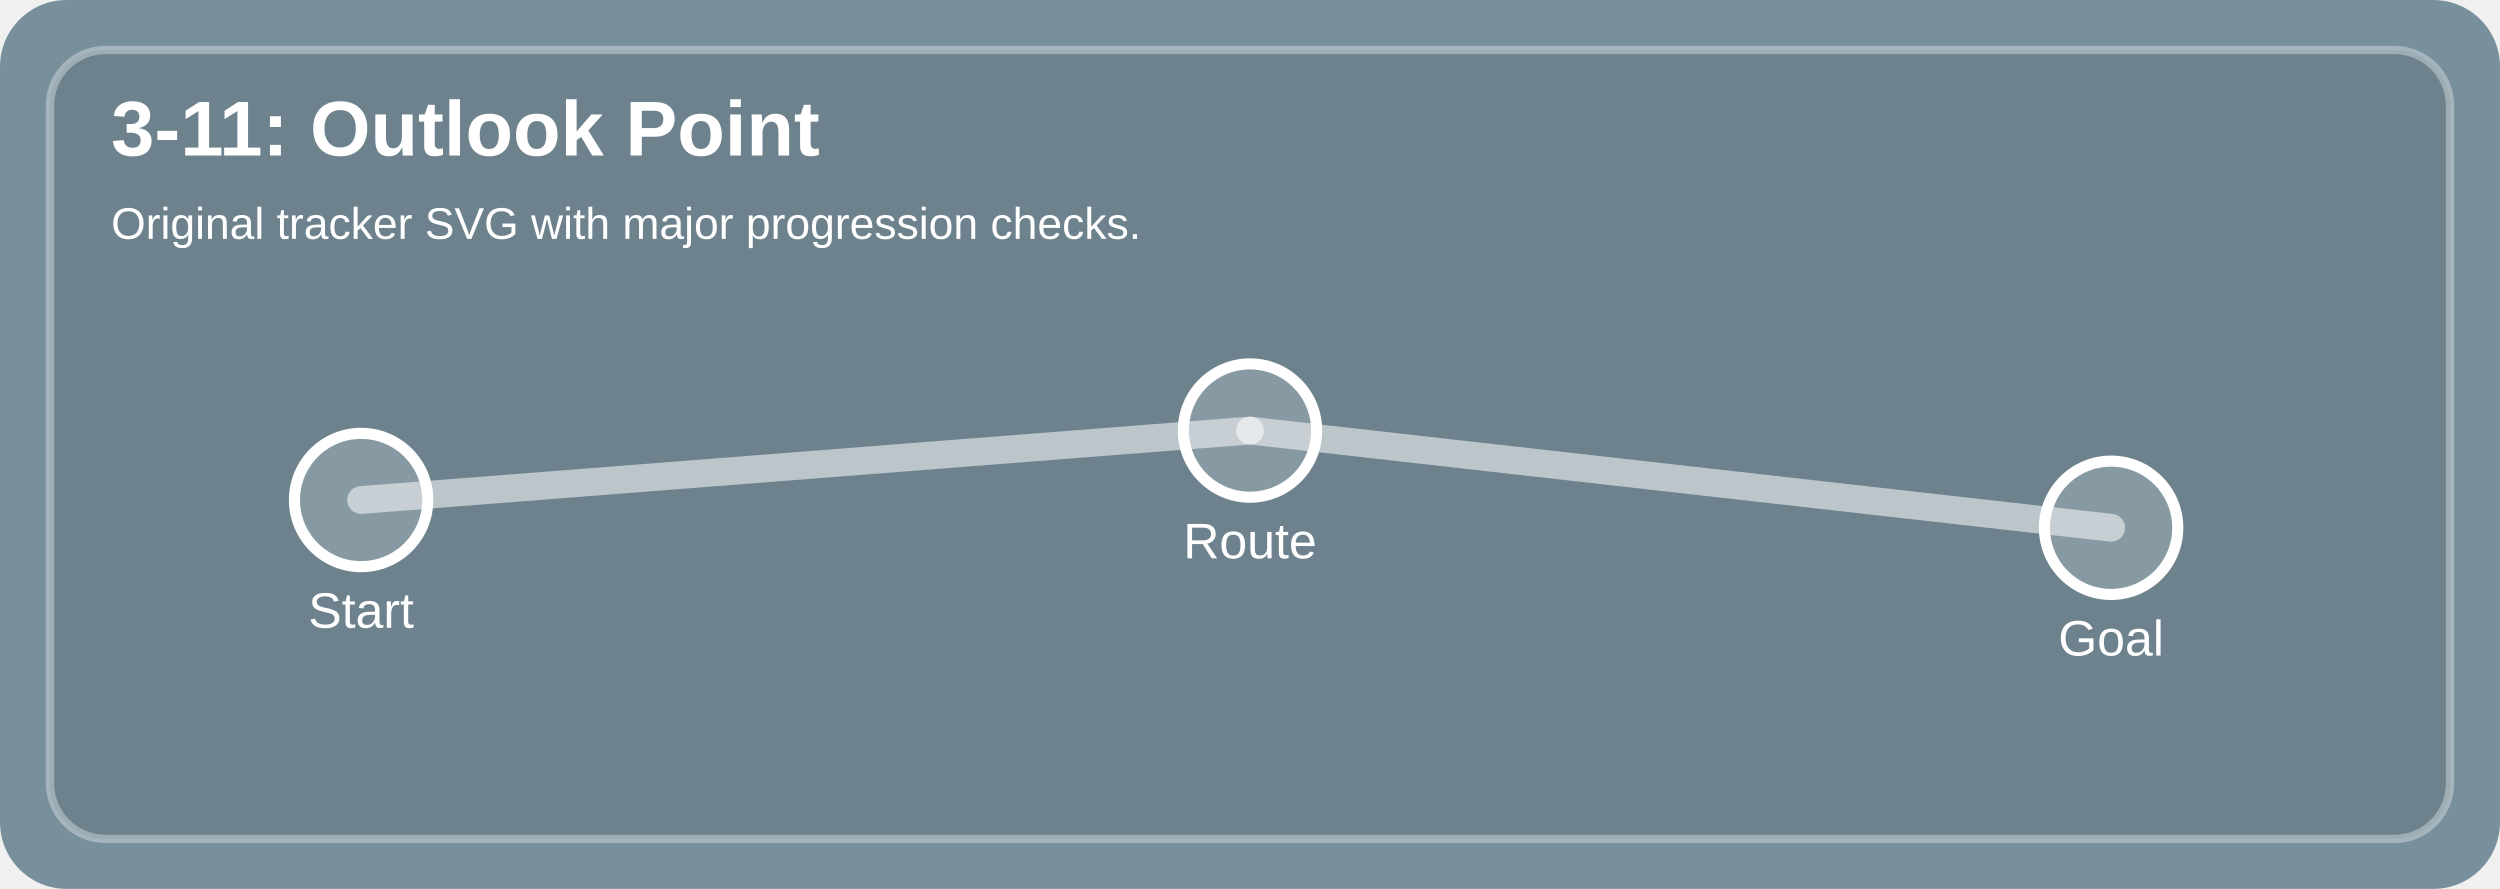
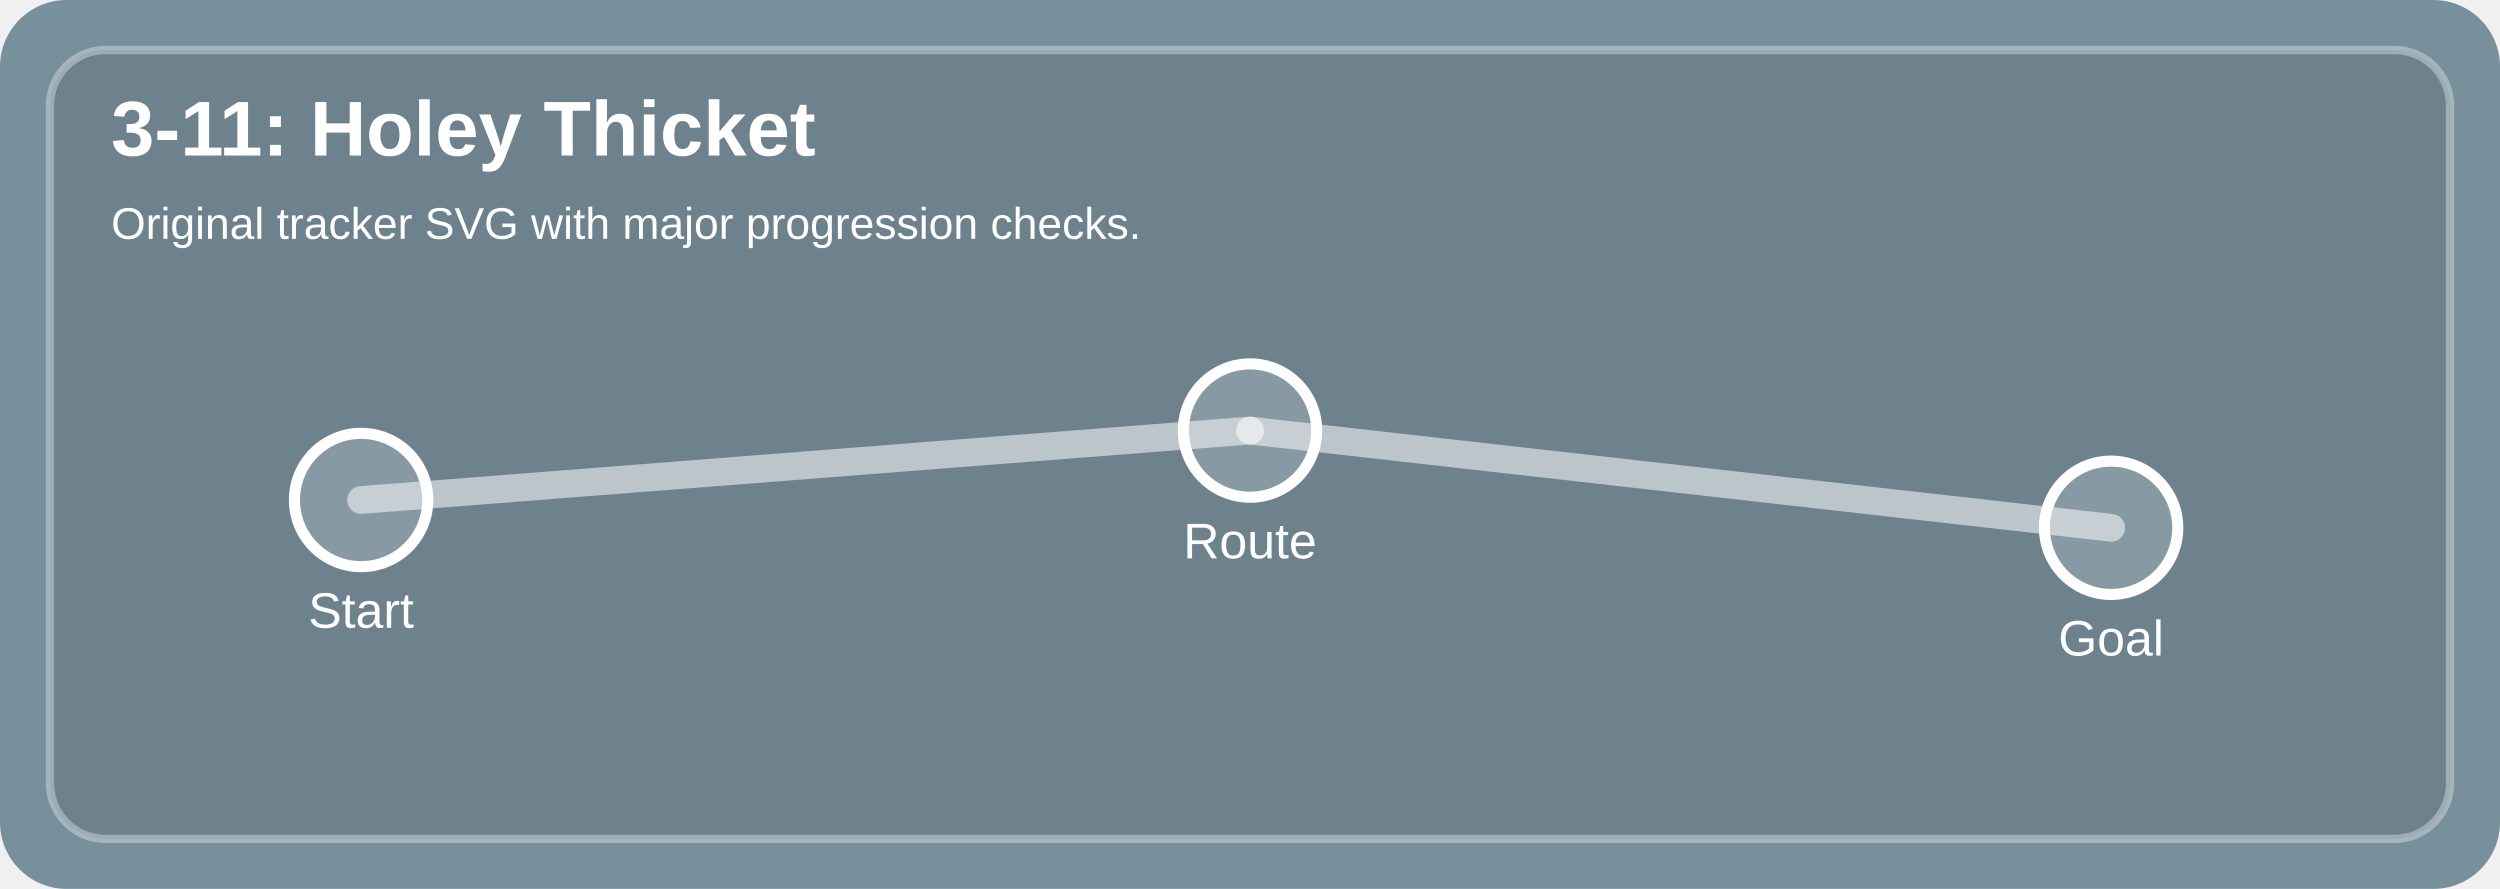
<svg xmlns="http://www.w3.org/2000/svg" width="900" height="320" viewBox="0 0 900 320">
  <rect width="900" height="320" rx="24" fill="#78909c" />
  <rect x="18" y="18" width="864" height="284" rx="20" fill="#00000018" stroke="#ffffff55" stroke-width="3" />
-   <text x="40" y="56" font-family="Arial, sans-serif" font-size="28" font-weight="700" fill="#fff">3-11: Outlook Point</text>
+   <text x="40" y="56" font-family="Arial, sans-serif" font-size="28" font-weight="700" fill="#fff">3-11: Holey Thicket</text>
  <text x="40" y="86" font-family="Arial, sans-serif" font-size="16" fill="#fff">Original tracker SVG with major progression checks.</text>
  <line x1="130" y1="180" x2="450" y2="155" stroke="#ffffff88" stroke-width="10" stroke-linecap="round" />
  <line x1="450" y1="155" x2="760" y2="190" stroke="#ffffff88" stroke-width="10" stroke-linecap="round" />
  <circle cx="130" cy="180" r="24" fill="#fff" fill-opacity="0.18" stroke="#fff" stroke-width="4" />
  <circle cx="450" cy="155" r="24" fill="#fff" fill-opacity="0.18" stroke="#fff" stroke-width="4" />
  <circle cx="760" cy="190" r="24" fill="#fff" fill-opacity="0.18" stroke="#fff" stroke-width="4" />
  <text x="130" y="226" text-anchor="middle" font-family="Arial, sans-serif" font-size="18" fill="#fff">Start</text>
  <text x="450" y="201" text-anchor="middle" font-family="Arial, sans-serif" font-size="18" fill="#fff">Route</text>
  <text x="760" y="236" text-anchor="middle" font-family="Arial, sans-serif" font-size="18" fill="#fff">Goal</text>
</svg>
